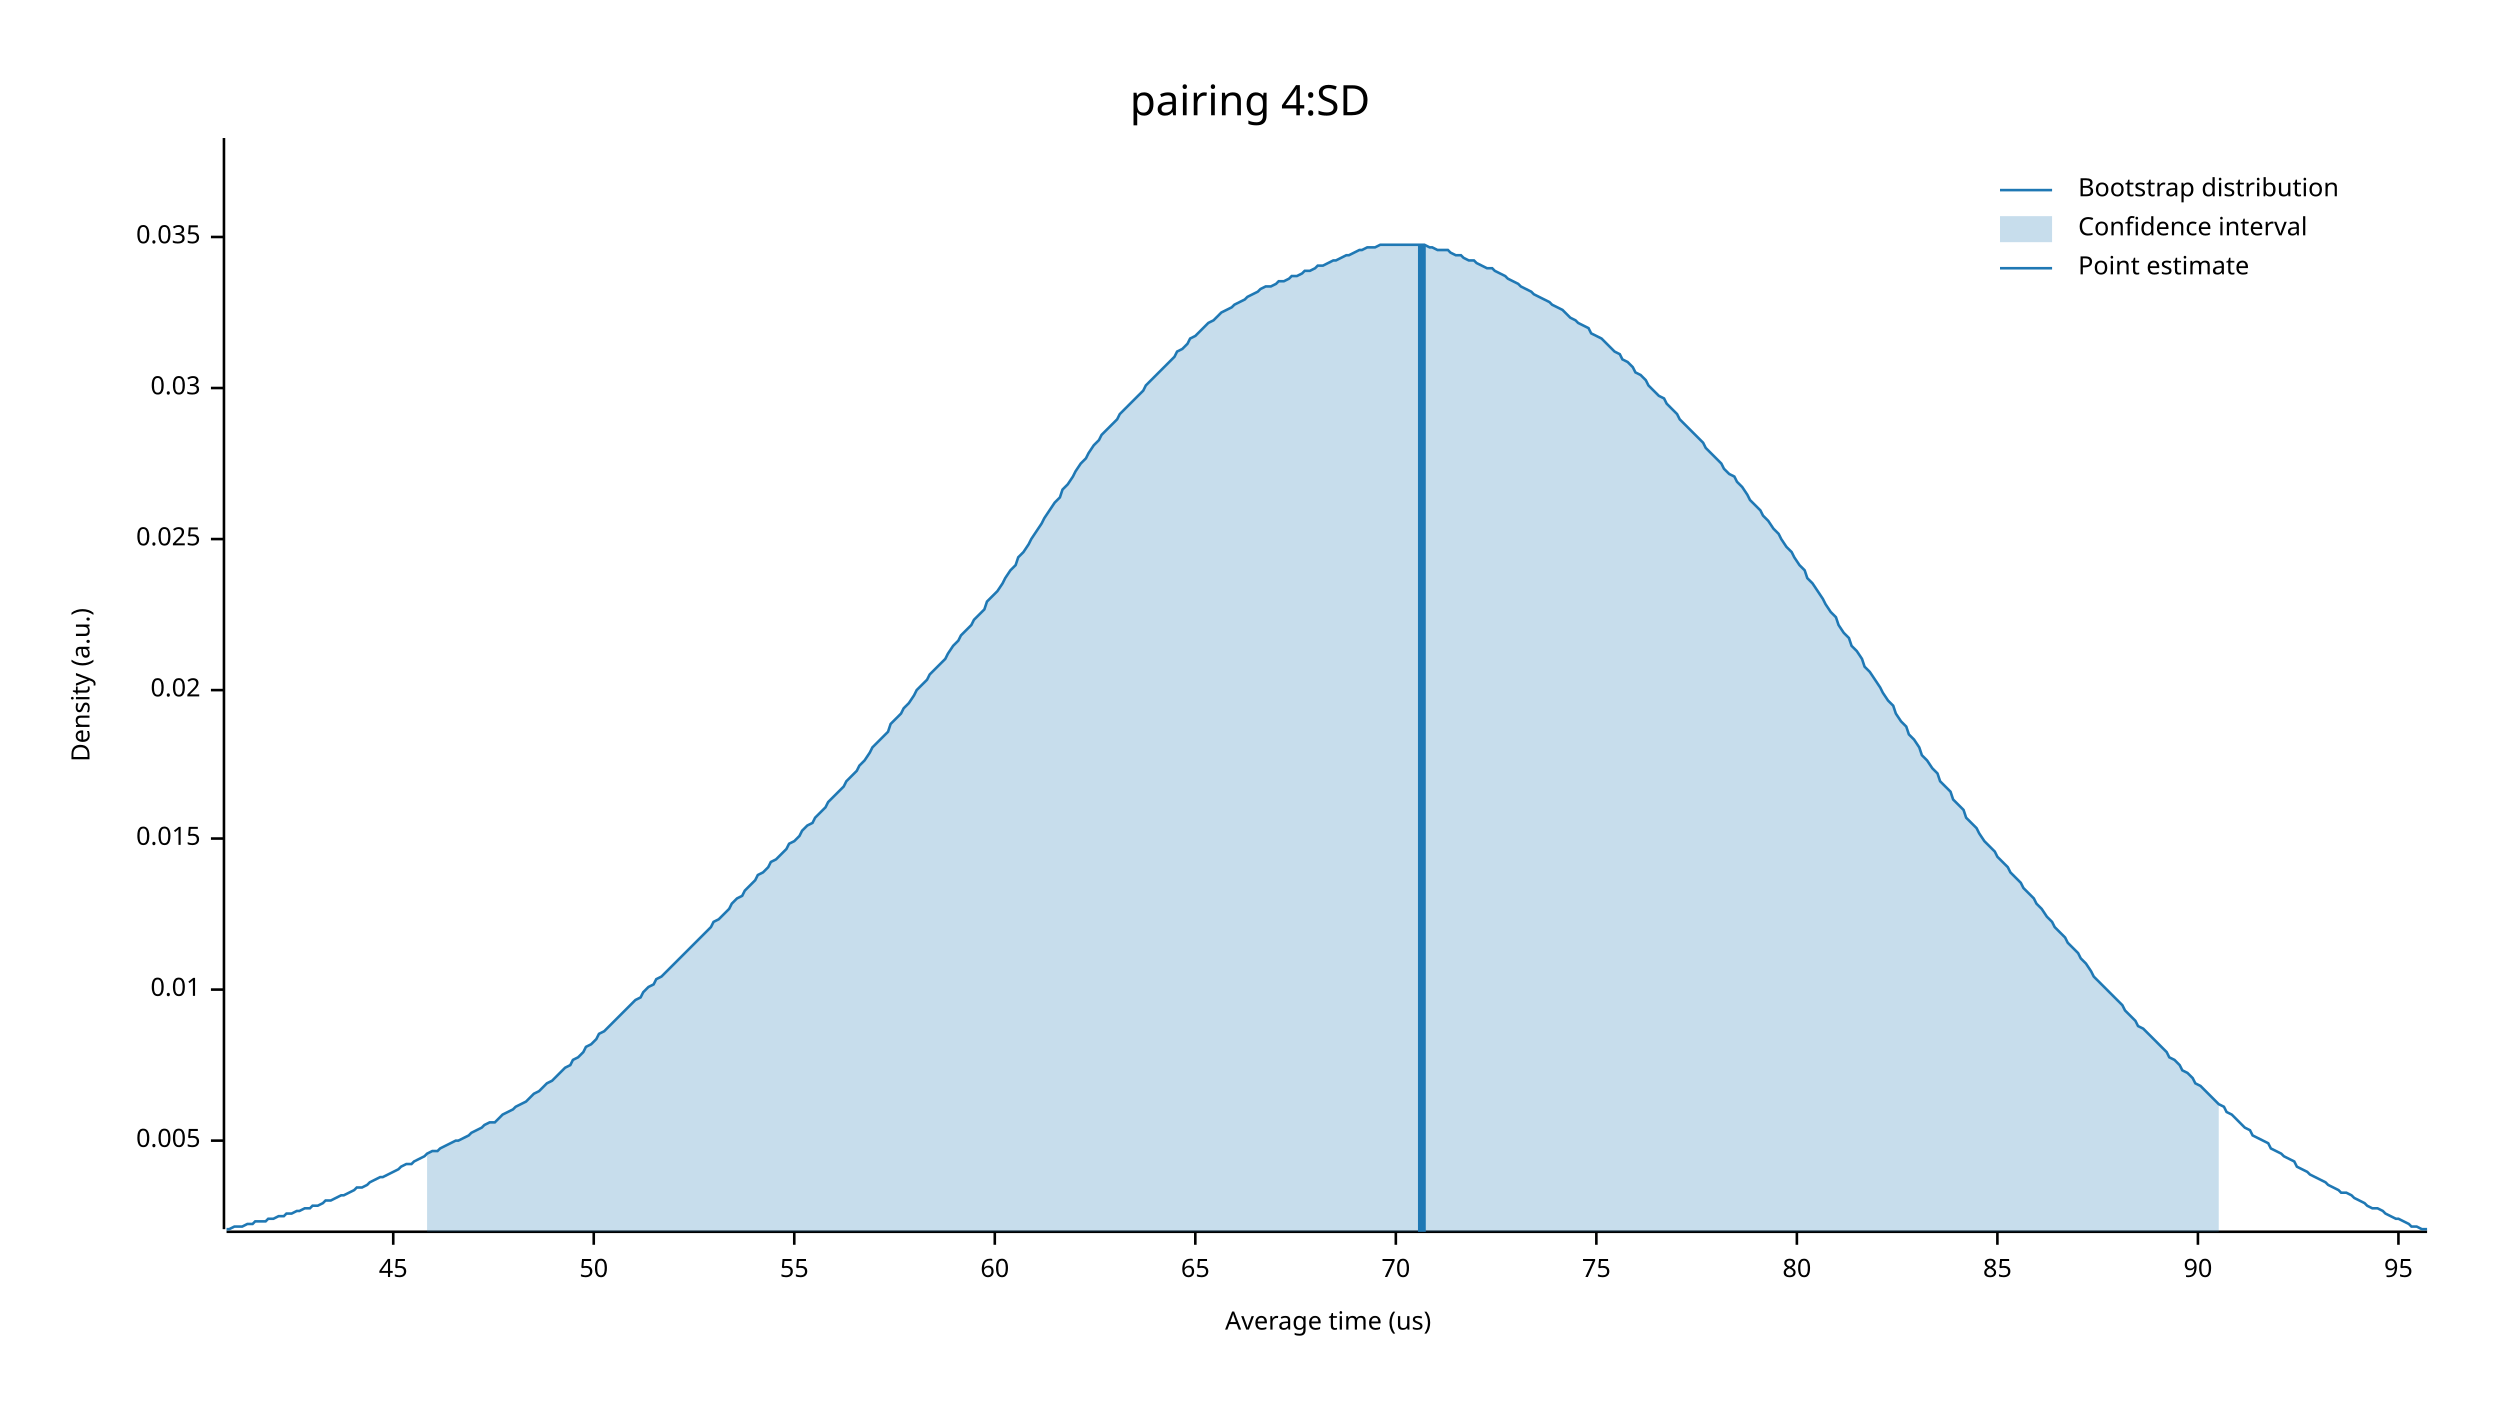
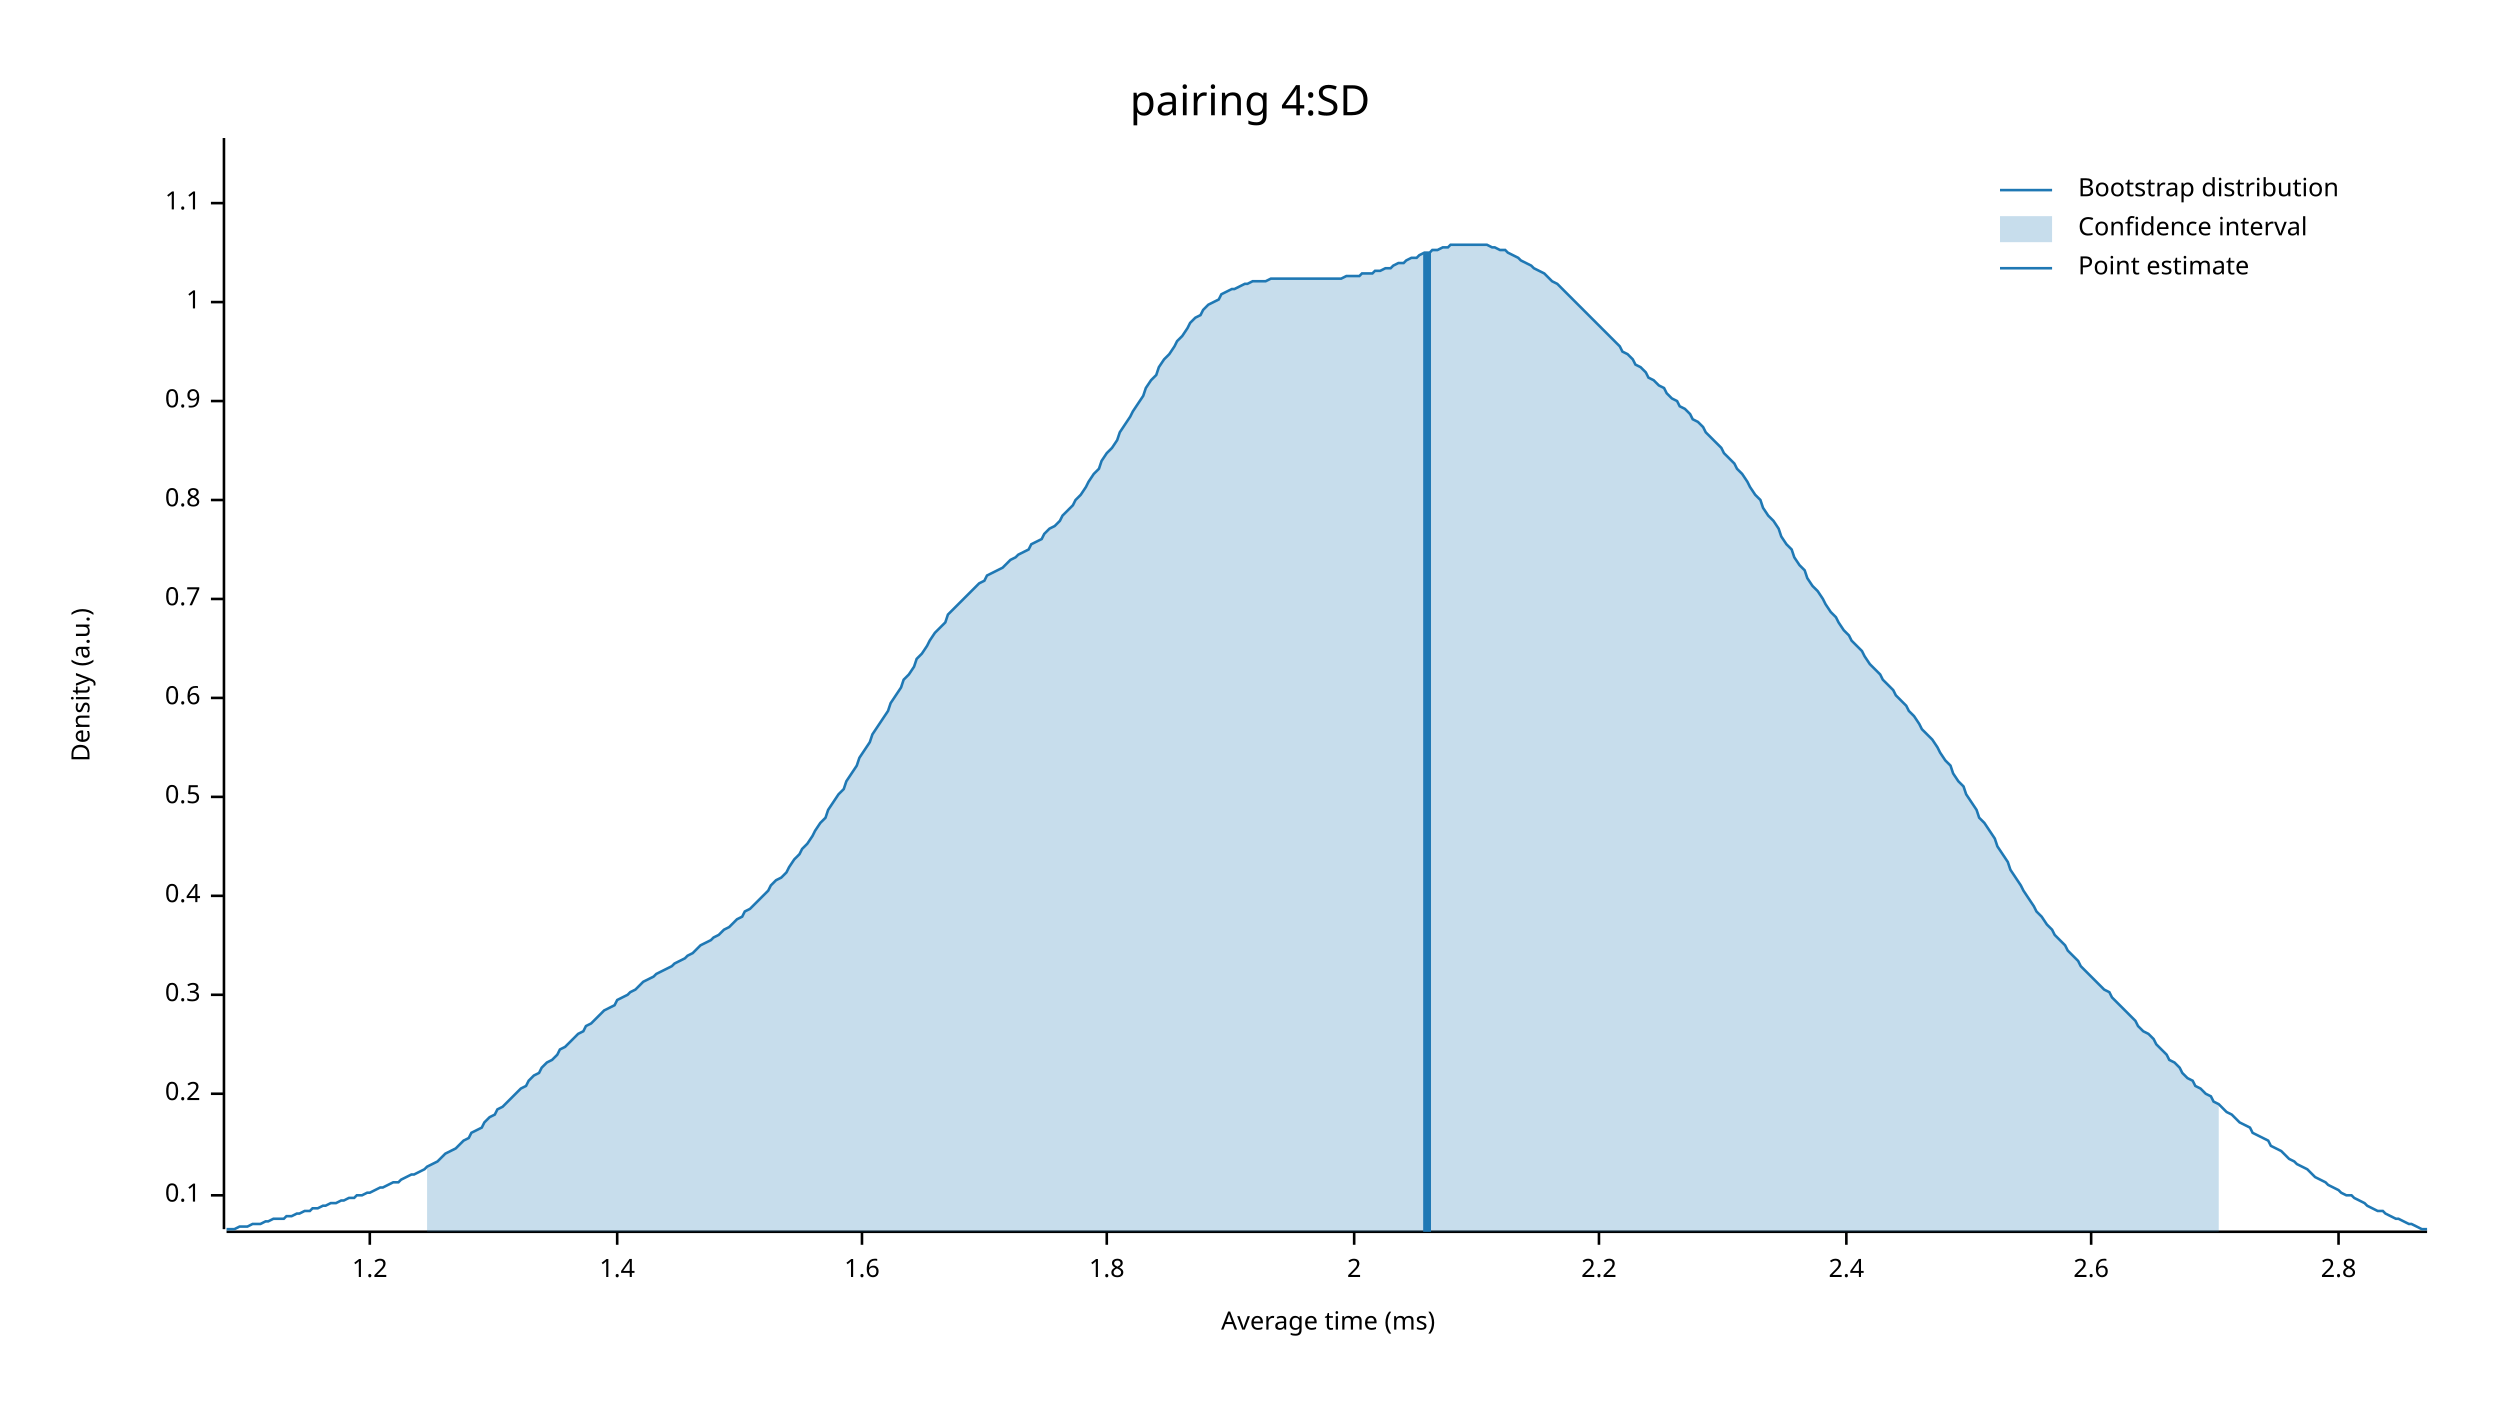
<svg xmlns="http://www.w3.org/2000/svg" width="960" height="540" viewBox="0 0 960 540">
  <text x="480" y="32" dy="0.76em" text-anchor="middle" font-family="sans-serif" font-size="16.129" opacity="1" fill="#000000">
pairing 4:SD
</text>
  <text x="27" y="263" dy="0.76em" text-anchor="middle" font-family="sans-serif" font-size="9.677" opacity="1" fill="#000000" transform="rotate(270, 27, 263)">
Density (a.u.)
</text>
  <text x="510" y="513" dy="-0.5ex" text-anchor="middle" font-family="sans-serif" font-size="9.677" opacity="1" fill="#000000">
- Average time (us)
+ Average time (ms)
</text>
  <polyline fill="none" opacity="1" stroke="#000000" stroke-width="1" points="86,53 86,472 " />
-   <text x="77" y="438" dy="0.5ex" text-anchor="end" font-family="sans-serif" font-size="9.677" opacity="1" fill="#000000">
- 0.005
+   <text x="77" y="459" dy="0.5ex" text-anchor="end" font-family="sans-serif" font-size="9.677" opacity="1" fill="#000000">
+ 0.1
</text>
-   <polyline fill="none" opacity="1" stroke="#000000" stroke-width="1" points="81,438 86,438 " />
-   <text x="77" y="380" dy="0.5ex" text-anchor="end" font-family="sans-serif" font-size="9.677" opacity="1" fill="#000000">
- 0.01
+   <polyline fill="none" opacity="1" stroke="#000000" stroke-width="1" points="81,459 86,459 " />
+   <text x="77" y="420" dy="0.5ex" text-anchor="end" font-family="sans-serif" font-size="9.677" opacity="1" fill="#000000">
+ 0.2
</text>
-   <polyline fill="none" opacity="1" stroke="#000000" stroke-width="1" points="81,380 86,380 " />
-   <text x="77" y="322" dy="0.5ex" text-anchor="end" font-family="sans-serif" font-size="9.677" opacity="1" fill="#000000">
- 0.015
+   <polyline fill="none" opacity="1" stroke="#000000" stroke-width="1" points="81,420 86,420 " />
+   <text x="77" y="382" dy="0.5ex" text-anchor="end" font-family="sans-serif" font-size="9.677" opacity="1" fill="#000000">
+ 0.3
</text>
-   <polyline fill="none" opacity="1" stroke="#000000" stroke-width="1" points="81,322 86,322 " />
-   <text x="77" y="265" dy="0.5ex" text-anchor="end" font-family="sans-serif" font-size="9.677" opacity="1" fill="#000000">
- 0.02
+   <polyline fill="none" opacity="1" stroke="#000000" stroke-width="1" points="81,382 86,382 " />
+   <text x="77" y="344" dy="0.5ex" text-anchor="end" font-family="sans-serif" font-size="9.677" opacity="1" fill="#000000">
+ 0.4
</text>
-   <polyline fill="none" opacity="1" stroke="#000000" stroke-width="1" points="81,265 86,265 " />
-   <text x="77" y="207" dy="0.5ex" text-anchor="end" font-family="sans-serif" font-size="9.677" opacity="1" fill="#000000">
- 0.025
+   <polyline fill="none" opacity="1" stroke="#000000" stroke-width="1" points="81,344 86,344 " />
+   <text x="77" y="306" dy="0.5ex" text-anchor="end" font-family="sans-serif" font-size="9.677" opacity="1" fill="#000000">
+ 0.5
</text>
-   <polyline fill="none" opacity="1" stroke="#000000" stroke-width="1" points="81,207 86,207 " />
-   <text x="77" y="149" dy="0.5ex" text-anchor="end" font-family="sans-serif" font-size="9.677" opacity="1" fill="#000000">
- 0.03
+   <polyline fill="none" opacity="1" stroke="#000000" stroke-width="1" points="81,306 86,306 " />
+   <text x="77" y="268" dy="0.5ex" text-anchor="end" font-family="sans-serif" font-size="9.677" opacity="1" fill="#000000">
+ 0.6
</text>
-   <polyline fill="none" opacity="1" stroke="#000000" stroke-width="1" points="81,149 86,149 " />
-   <text x="77" y="91" dy="0.5ex" text-anchor="end" font-family="sans-serif" font-size="9.677" opacity="1" fill="#000000">
- 0.035
+   <polyline fill="none" opacity="1" stroke="#000000" stroke-width="1" points="81,268 86,268 " />
+   <text x="77" y="230" dy="0.5ex" text-anchor="end" font-family="sans-serif" font-size="9.677" opacity="1" fill="#000000">
+ 0.7
</text>
-   <polyline fill="none" opacity="1" stroke="#000000" stroke-width="1" points="81,91 86,91 " />
+   <polyline fill="none" opacity="1" stroke="#000000" stroke-width="1" points="81,230 86,230 " />
+   <text x="77" y="192" dy="0.5ex" text-anchor="end" font-family="sans-serif" font-size="9.677" opacity="1" fill="#000000">
+ 0.8
+ </text>
+   <polyline fill="none" opacity="1" stroke="#000000" stroke-width="1" points="81,192 86,192 " />
+   <text x="77" y="154" dy="0.5ex" text-anchor="end" font-family="sans-serif" font-size="9.677" opacity="1" fill="#000000">
+ 0.9
+ </text>
+   <polyline fill="none" opacity="1" stroke="#000000" stroke-width="1" points="81,154 86,154 " />
+   <text x="77" y="116" dy="0.5ex" text-anchor="end" font-family="sans-serif" font-size="9.677" opacity="1" fill="#000000">
+ 1
+ </text>
+   <polyline fill="none" opacity="1" stroke="#000000" stroke-width="1" points="81,116 86,116 " />
+   <text x="77" y="78" dy="0.5ex" text-anchor="end" font-family="sans-serif" font-size="9.677" opacity="1" fill="#000000">
+ 1.1
+ </text>
+   <polyline fill="none" opacity="1" stroke="#000000" stroke-width="1" points="81,78 86,78 " />
  <polyline fill="none" opacity="1" stroke="#000000" stroke-width="1" points="87,473 932,473 " />
-   <text x="151" y="483" dy="0.76em" text-anchor="middle" font-family="sans-serif" font-size="9.677" opacity="1" fill="#000000">
- 45
+   <text x="142" y="483" dy="0.76em" text-anchor="middle" font-family="sans-serif" font-size="9.677" opacity="1" fill="#000000">
+ 1.2
</text>
-   <polyline fill="none" opacity="1" stroke="#000000" stroke-width="1" points="151,473 151,478 " />
-   <text x="228" y="483" dy="0.76em" text-anchor="middle" font-family="sans-serif" font-size="9.677" opacity="1" fill="#000000">
- 50
+   <polyline fill="none" opacity="1" stroke="#000000" stroke-width="1" points="142,473 142,478 " />
+   <text x="237" y="483" dy="0.76em" text-anchor="middle" font-family="sans-serif" font-size="9.677" opacity="1" fill="#000000">
+ 1.4
</text>
-   <polyline fill="none" opacity="1" stroke="#000000" stroke-width="1" points="228,473 228,478 " />
-   <text x="305" y="483" dy="0.76em" text-anchor="middle" font-family="sans-serif" font-size="9.677" opacity="1" fill="#000000">
- 55
+   <polyline fill="none" opacity="1" stroke="#000000" stroke-width="1" points="237,473 237,478 " />
+   <text x="331" y="483" dy="0.76em" text-anchor="middle" font-family="sans-serif" font-size="9.677" opacity="1" fill="#000000">
+ 1.6
</text>
-   <polyline fill="none" opacity="1" stroke="#000000" stroke-width="1" points="305,473 305,478 " />
-   <text x="382" y="483" dy="0.76em" text-anchor="middle" font-family="sans-serif" font-size="9.677" opacity="1" fill="#000000">
- 60
+   <polyline fill="none" opacity="1" stroke="#000000" stroke-width="1" points="331,473 331,478 " />
+   <text x="425" y="483" dy="0.76em" text-anchor="middle" font-family="sans-serif" font-size="9.677" opacity="1" fill="#000000">
+ 1.8
</text>
-   <polyline fill="none" opacity="1" stroke="#000000" stroke-width="1" points="382,473 382,478 " />
-   <text x="459" y="483" dy="0.76em" text-anchor="middle" font-family="sans-serif" font-size="9.677" opacity="1" fill="#000000">
- 65
+   <polyline fill="none" opacity="1" stroke="#000000" stroke-width="1" points="425,473 425,478 " />
+   <text x="520" y="483" dy="0.76em" text-anchor="middle" font-family="sans-serif" font-size="9.677" opacity="1" fill="#000000">
+ 2
</text>
-   <polyline fill="none" opacity="1" stroke="#000000" stroke-width="1" points="459,473 459,478 " />
-   <text x="536" y="483" dy="0.76em" text-anchor="middle" font-family="sans-serif" font-size="9.677" opacity="1" fill="#000000">
- 70
+   <polyline fill="none" opacity="1" stroke="#000000" stroke-width="1" points="520,473 520,478 " />
+   <text x="614" y="483" dy="0.76em" text-anchor="middle" font-family="sans-serif" font-size="9.677" opacity="1" fill="#000000">
+ 2.2
</text>
-   <polyline fill="none" opacity="1" stroke="#000000" stroke-width="1" points="536,473 536,478 " />
-   <text x="613" y="483" dy="0.76em" text-anchor="middle" font-family="sans-serif" font-size="9.677" opacity="1" fill="#000000">
- 75
+   <polyline fill="none" opacity="1" stroke="#000000" stroke-width="1" points="614,473 614,478 " />
+   <text x="709" y="483" dy="0.76em" text-anchor="middle" font-family="sans-serif" font-size="9.677" opacity="1" fill="#000000">
+ 2.4
</text>
-   <polyline fill="none" opacity="1" stroke="#000000" stroke-width="1" points="613,473 613,478 " />
-   <text x="690" y="483" dy="0.76em" text-anchor="middle" font-family="sans-serif" font-size="9.677" opacity="1" fill="#000000">
- 80
+   <polyline fill="none" opacity="1" stroke="#000000" stroke-width="1" points="709,473 709,478 " />
+   <text x="803" y="483" dy="0.76em" text-anchor="middle" font-family="sans-serif" font-size="9.677" opacity="1" fill="#000000">
+ 2.6
</text>
-   <polyline fill="none" opacity="1" stroke="#000000" stroke-width="1" points="690,473 690,478 " />
-   <text x="767" y="483" dy="0.76em" text-anchor="middle" font-family="sans-serif" font-size="9.677" opacity="1" fill="#000000">
- 85
+   <polyline fill="none" opacity="1" stroke="#000000" stroke-width="1" points="803,473 803,478 " />
+   <text x="898" y="483" dy="0.76em" text-anchor="middle" font-family="sans-serif" font-size="9.677" opacity="1" fill="#000000">
+ 2.8
</text>
-   <polyline fill="none" opacity="1" stroke="#000000" stroke-width="1" points="767,473 767,478 " />
-   <text x="844" y="483" dy="0.76em" text-anchor="middle" font-family="sans-serif" font-size="9.677" opacity="1" fill="#000000">
- 90
- </text>
-   <polyline fill="none" opacity="1" stroke="#000000" stroke-width="1" points="844,473 844,478 " />
-   <text x="921" y="483" dy="0.76em" text-anchor="middle" font-family="sans-serif" font-size="9.677" opacity="1" fill="#000000">
- 95
- </text>
-   <polyline fill="none" opacity="1" stroke="#000000" stroke-width="1" points="921,473 921,478 " />
-   <polyline fill="none" opacity="1" stroke="#1F78B4" stroke-width="1" points="87,472 88,472 90,471 92,471 93,471 95,470 97,470 98,469 100,469 102,469 103,468 105,468 107,467 109,467 110,466 112,466 114,465 115,465 117,464 119,464 120,463 122,463 124,462 125,461 127,461 129,460 131,459 132,459 134,458 136,457 137,456 139,456 141,455 142,454 144,453 146,452 147,452 149,451 151,450 153,449 154,448 156,447 158,447 159,446 161,445 163,444 164,443 166,442 168,442 169,441 171,440 173,439 175,438 176,438 178,437 180,436 181,435 183,434 185,433 186,432 188,431 190,431 191,430 193,428 195,427 197,426 198,425 200,424 202,423 203,422 205,420 207,419 208,418 210,416 212,415 214,413 215,412 217,410 219,409 220,407 222,406 224,404 225,402 227,401 229,399 230,397 232,396 234,394 236,392 237,391 239,389 241,387 242,386 244,384 246,383 247,381 249,379 251,378 252,376 254,375 256,373 258,371 259,370 261,368 263,366 264,365 266,363 268,361 269,360 271,358 273,356 274,354 276,353 278,351 280,349 281,347 283,345 285,344 286,342 288,340 290,338 291,336 293,335 295,333 296,331 298,330 300,328 302,326 303,324 305,323 307,321 308,319 310,317 312,316 313,314 315,312 317,310 318,308 320,306 322,304 324,302 325,300 327,298 329,296 330,294 332,292 334,289 335,287 337,285 339,283 341,281 342,278 344,276 346,274 347,272 349,270 351,267 352,265 354,263 356,261 357,259 359,257 361,255 363,253 364,251 366,248 368,246 369,244 371,242 373,240 374,238 376,236 378,234 379,231 381,229 383,227 385,224 386,222 388,219 390,217 391,214 393,212 395,209 396,207 398,204 400,201 401,199 403,196 405,193 407,191 408,188 410,186 412,183 413,181 415,178 417,176 418,174 420,171 422,169 423,167 425,165 427,163 429,161 430,159 432,157 434,155 435,154 437,152 439,150 440,148 442,146 444,144 445,143 447,141 449,139 451,137 452,135 454,134 456,132 457,130 459,129 461,127 462,126 464,124 466,123 468,121 469,120 471,119 473,118 474,117 476,116 478,115 479,114 481,113 483,112 484,111 486,110 488,110 490,109 491,108 493,108 495,107 496,106 498,106 500,105 501,104 503,104 505,103 506,102 508,102 510,101 512,100 513,100 515,99 517,98 518,98 520,97 522,96 523,96 525,95 527,95 528,95 530,94 532,94 534,94 535,94 537,94 539,94 540,94 542,94 544,94 545,94 547,94 549,95 550,95 552,96 554,96 556,96 557,97 559,98 561,98 562,99 564,100 566,100 567,101 569,102 571,103 573,103 574,104 576,105 578,106 579,107 581,108 583,109 584,110 586,111 588,112 589,113 591,114 593,115 595,116 596,117 598,118 600,119 601,120 603,122 605,123 606,124 608,125 610,126 611,128 613,129 615,130 617,132 618,133 620,135 622,136 623,138 625,139 627,141 628,143 630,144 632,146 633,148 635,150 637,152 639,153 640,155 642,157 644,159 645,161 647,163 649,165 650,166 652,168 654,170 655,172 657,174 659,176 661,178 662,180 664,182 666,183 667,185 669,187 671,190 672,192 674,194 676,196 677,198 679,200 681,203 683,205 684,207 686,210 688,212 689,214 691,217 693,219 694,222 696,224 698,227 700,230 701,232 703,235 705,237 706,240 708,243 710,245 711,248 713,250 715,253 716,256 718,258 720,261 722,264 723,266 725,269 727,271 728,274 730,277 732,279 733,282 735,284 737,287 738,290 740,292 742,295 744,297 745,300 747,302 749,304 750,307 752,309 754,311 755,314 757,316 759,318 760,320 762,323 764,325 766,327 767,329 769,331 771,333 772,335 774,337 776,339 777,341 779,343 781,345 782,347 784,349 786,352 788,354 789,356 791,358 793,360 794,362 796,364 798,366 799,368 801,370 803,373 804,375 806,377 808,379 810,381 811,382 813,384 815,386 816,388 818,390 820,392 821,394 823,395 825,397 827,399 828,400 830,402 832,404 833,406 835,407 837,409 838,411 840,412 842,414 843,416 845,417 847,419 849,421 850,422 852,424 854,425 855,427 857,428 859,430 860,431 862,433 864,434 865,436 867,437 869,438 871,439 872,441 874,442 876,443 877,444 879,445 881,446 882,448 884,449 886,450 887,451 889,452 891,453 893,454 894,455 896,456 898,457 899,458 901,458 903,459 904,460 906,461 908,462 909,463 911,464 913,464 915,465 916,466 918,467 920,468 921,468 923,469 925,470 926,471 928,471 930,472 932,472 " />
-   <polygon opacity="0.25" fill="#1F78B4" points="164,443 166,442 168,442 169,441 171,440 173,439 175,438 176,438 178,437 180,436 181,435 183,434 185,433 186,432 188,431 190,431 191,430 193,428 195,427 197,426 198,425 200,424 202,423 203,422 205,420 207,419 208,418 210,416 212,415 214,413 215,412 217,410 219,409 220,407 222,406 224,404 225,402 227,401 229,399 230,397 232,396 234,394 236,392 237,391 239,389 241,387 242,386 244,384 246,383 247,381 249,379 251,378 252,376 254,375 256,373 258,371 259,370 261,368 263,366 264,365 266,363 268,361 269,360 271,358 273,356 274,354 276,353 278,351 280,349 281,347 283,345 285,344 286,342 288,340 290,338 291,336 293,335 295,333 296,331 298,330 300,328 302,326 303,324 305,323 307,321 308,319 310,317 312,316 313,314 315,312 317,310 318,308 320,306 322,304 324,302 325,300 327,298 329,296 330,294 332,292 334,289 335,287 337,285 339,283 341,281 342,278 344,276 346,274 347,272 349,270 351,267 352,265 354,263 356,261 357,259 359,257 361,255 363,253 364,251 366,248 368,246 369,244 371,242 373,240 374,238 376,236 378,234 379,231 381,229 383,227 385,224 386,222 388,219 390,217 391,214 393,212 395,209 396,207 398,204 400,201 401,199 403,196 405,193 407,191 408,188 410,186 412,183 413,181 415,178 417,176 418,174 420,171 422,169 423,167 425,165 427,163 429,161 430,159 432,157 434,155 435,154 437,152 439,150 440,148 442,146 444,144 445,143 447,141 449,139 451,137 452,135 454,134 456,132 457,130 459,129 461,127 462,126 464,124 466,123 468,121 469,120 471,119 473,118 474,117 476,116 478,115 479,114 481,113 483,112 484,111 486,110 488,110 490,109 491,108 493,108 495,107 496,106 498,106 500,105 501,104 503,104 505,103 506,102 508,102 510,101 512,100 513,100 515,99 517,98 518,98 520,97 522,96 523,96 525,95 527,95 528,95 530,94 532,94 534,94 535,94 537,94 539,94 540,94 542,94 544,94 545,94 547,94 549,95 550,95 552,96 554,96 556,96 557,97 559,98 561,98 562,99 564,100 566,100 567,101 569,102 571,103 573,103 574,104 576,105 578,106 579,107 581,108 583,109 584,110 586,111 588,112 589,113 591,114 593,115 595,116 596,117 598,118 600,119 601,120 603,122 605,123 606,124 608,125 610,126 611,128 613,129 615,130 617,132 618,133 620,135 622,136 623,138 625,139 627,141 628,143 630,144 632,146 633,148 635,150 637,152 639,153 640,155 642,157 644,159 645,161 647,163 649,165 650,166 652,168 654,170 655,172 657,174 659,176 661,178 662,180 664,182 666,183 667,185 669,187 671,190 672,192 674,194 676,196 677,198 679,200 681,203 683,205 684,207 686,210 688,212 689,214 691,217 693,219 694,222 696,224 698,227 700,230 701,232 703,235 705,237 706,240 708,243 710,245 711,248 713,250 715,253 716,256 718,258 720,261 722,264 723,266 725,269 727,271 728,274 730,277 732,279 733,282 735,284 737,287 738,290 740,292 742,295 744,297 745,300 747,302 749,304 750,307 752,309 754,311 755,314 757,316 759,318 760,320 762,323 764,325 766,327 767,329 769,331 771,333 772,335 774,337 776,339 777,341 779,343 781,345 782,347 784,349 786,352 788,354 789,356 791,358 793,360 794,362 796,364 798,366 799,368 801,370 803,373 804,375 806,377 808,379 810,381 811,382 813,384 815,386 816,388 818,390 820,392 821,394 823,395 825,397 827,399 828,400 830,402 832,404 833,406 835,407 837,409 838,411 840,412 842,414 843,416 845,417 847,419 849,421 850,422 852,424 852,473 164,473 " />
-   <polyline fill="none" opacity="1" stroke="#1F78B4" stroke-width="3" points="546,473 546,94 " />
+   <polyline fill="none" opacity="1" stroke="#000000" stroke-width="1" points="898,473 898,478 " />
+   <polyline fill="none" opacity="1" stroke="#1F78B4" stroke-width="1" points="87,472 88,472 90,472 92,471 93,471 95,471 97,470 98,470 100,470 102,469 103,469 105,468 107,468 109,468 110,467 112,467 114,466 115,466 117,465 119,465 120,464 122,464 124,463 125,463 127,462 129,462 131,461 132,461 134,460 136,460 137,459 139,459 141,458 142,458 144,457 146,456 147,456 149,455 151,454 153,454 154,453 156,452 158,451 159,451 161,450 163,449 164,448 166,447 168,446 169,445 171,443 173,442 175,441 176,440 178,438 180,437 181,435 183,434 185,433 186,431 188,429 190,428 191,426 193,425 195,423 197,421 198,420 200,418 202,417 203,415 205,413 207,412 208,410 210,408 212,407 214,405 215,403 217,402 219,400 220,399 222,397 224,396 225,394 227,393 229,391 230,390 232,388 234,387 236,386 237,384 239,383 241,382 242,381 244,380 246,378 247,377 249,376 251,375 252,374 254,373 256,372 258,371 259,370 261,369 263,368 264,367 266,366 268,364 269,363 271,362 273,361 274,360 276,359 278,357 280,356 281,355 283,353 285,352 286,350 288,349 290,347 291,346 293,344 295,342 296,340 298,338 300,337 302,335 303,333 305,330 307,328 308,326 310,324 312,321 313,319 315,316 317,314 318,311 320,308 322,305 324,303 325,300 327,297 329,294 330,291 332,288 334,285 335,282 337,279 339,276 341,273 342,270 344,267 346,264 347,261 349,259 351,256 352,253 354,251 356,248 357,246 359,243 361,241 363,239 364,236 366,234 368,232 369,231 371,229 373,227 374,226 376,224 378,223 379,221 381,220 383,219 385,218 386,217 388,215 390,214 391,213 393,212 395,211 396,209 398,208 400,207 401,205 403,203 405,202 407,200 408,198 410,196 412,194 413,192 415,190 417,187 418,185 420,182 422,180 423,177 425,174 427,172 429,169 430,166 432,163 434,160 435,158 437,155 439,152 440,149 442,146 444,144 445,141 447,138 449,136 451,133 452,131 454,129 456,126 457,124 459,122 461,121 462,119 464,117 466,116 468,115 469,113 471,112 473,111 474,111 476,110 478,109 479,109 481,108 483,108 484,108 486,108 488,107 490,107 491,107 493,107 495,107 496,107 498,107 500,107 501,107 503,107 505,107 506,107 508,107 510,107 512,107 513,107 515,107 517,106 518,106 520,106 522,106 523,105 525,105 527,105 528,104 530,104 532,103 534,103 535,102 537,101 539,101 540,100 542,99 544,99 545,98 547,97 549,97 550,96 552,96 554,95 556,95 557,94 559,94 561,94 562,94 564,94 566,94 567,94 569,94 571,94 573,95 574,95 576,96 578,96 579,97 581,98 583,99 584,100 586,101 588,102 589,103 591,104 593,105 595,107 596,108 598,109 600,111 601,112 603,114 605,116 606,117 608,119 610,121 611,122 613,124 615,126 617,128 618,129 620,131 622,133 623,135 625,136 627,138 628,140 630,141 632,143 633,145 635,146 637,148 639,149 640,151 642,153 644,154 645,156 647,157 649,159 650,161 652,162 654,164 655,166 657,168 659,170 661,172 662,174 664,176 666,178 667,180 669,182 671,185 672,187 674,190 676,192 677,195 679,198 681,200 683,203 684,206 686,209 688,211 689,214 691,217 693,219 694,222 696,225 698,227 700,230 701,232 703,235 705,237 706,239 708,242 710,244 711,246 713,248 715,250 716,252 718,255 720,257 722,259 723,261 725,263 727,265 728,267 730,269 732,271 733,273 735,275 737,278 738,280 740,282 742,284 744,287 745,289 747,292 749,294 750,297 752,300 754,302 755,305 757,308 759,311 760,314 762,316 764,319 766,322 767,325 769,328 771,331 772,334 774,337 776,340 777,342 779,345 781,348 782,350 784,352 786,355 788,357 789,359 791,361 793,363 794,365 796,367 798,369 799,371 801,373 803,375 804,376 806,378 808,380 810,381 811,383 813,385 815,387 816,388 818,390 820,392 821,394 823,396 825,397 827,399 828,401 830,403 832,405 833,407 835,408 837,410 838,412 840,414 842,415 843,417 845,418 847,420 849,421 850,423 852,424 854,426 855,427 857,428 859,430 860,431 862,432 864,433 865,435 867,436 869,437 871,438 872,440 874,441 876,442 877,443 879,445 881,446 882,447 884,448 886,449 887,450 889,452 891,453 893,454 894,455 896,456 898,457 899,458 901,459 903,459 904,460 906,461 908,462 909,463 911,464 913,465 915,465 916,466 918,467 920,468 921,468 923,469 925,470 926,470 928,471 930,472 932,472 " />
+   <polygon opacity="0.25" fill="#1F78B4" points="164,448 166,447 168,446 169,445 171,443 173,442 175,441 176,440 178,438 180,437 181,435 183,434 185,433 186,431 188,429 190,428 191,426 193,425 195,423 197,421 198,420 200,418 202,417 203,415 205,413 207,412 208,410 210,408 212,407 214,405 215,403 217,402 219,400 220,399 222,397 224,396 225,394 227,393 229,391 230,390 232,388 234,387 236,386 237,384 239,383 241,382 242,381 244,380 246,378 247,377 249,376 251,375 252,374 254,373 256,372 258,371 259,370 261,369 263,368 264,367 266,366 268,364 269,363 271,362 273,361 274,360 276,359 278,357 280,356 281,355 283,353 285,352 286,350 288,349 290,347 291,346 293,344 295,342 296,340 298,338 300,337 302,335 303,333 305,330 307,328 308,326 310,324 312,321 313,319 315,316 317,314 318,311 320,308 322,305 324,303 325,300 327,297 329,294 330,291 332,288 334,285 335,282 337,279 339,276 341,273 342,270 344,267 346,264 347,261 349,259 351,256 352,253 354,251 356,248 357,246 359,243 361,241 363,239 364,236 366,234 368,232 369,231 371,229 373,227 374,226 376,224 378,223 379,221 381,220 383,219 385,218 386,217 388,215 390,214 391,213 393,212 395,211 396,209 398,208 400,207 401,205 403,203 405,202 407,200 408,198 410,196 412,194 413,192 415,190 417,187 418,185 420,182 422,180 423,177 425,174 427,172 429,169 430,166 432,163 434,160 435,158 437,155 439,152 440,149 442,146 444,144 445,141 447,138 449,136 451,133 452,131 454,129 456,126 457,124 459,122 461,121 462,119 464,117 466,116 468,115 469,113 471,112 473,111 474,111 476,110 478,109 479,109 481,108 483,108 484,108 486,108 488,107 490,107 491,107 493,107 495,107 496,107 498,107 500,107 501,107 503,107 505,107 506,107 508,107 510,107 512,107 513,107 515,107 517,106 518,106 520,106 522,106 523,105 525,105 527,105 528,104 530,104 532,103 534,103 535,102 537,101 539,101 540,100 542,99 544,99 545,98 547,97 549,97 550,96 552,96 554,95 556,95 557,94 559,94 561,94 562,94 564,94 566,94 567,94 569,94 571,94 573,95 574,95 576,96 578,96 579,97 581,98 583,99 584,100 586,101 588,102 589,103 591,104 593,105 595,107 596,108 598,109 600,111 601,112 603,114 605,116 606,117 608,119 610,121 611,122 613,124 615,126 617,128 618,129 620,131 622,133 623,135 625,136 627,138 628,140 630,141 632,143 633,145 635,146 637,148 639,149 640,151 642,153 644,154 645,156 647,157 649,159 650,161 652,162 654,164 655,166 657,168 659,170 661,172 662,174 664,176 666,178 667,180 669,182 671,185 672,187 674,190 676,192 677,195 679,198 681,200 683,203 684,206 686,209 688,211 689,214 691,217 693,219 694,222 696,225 698,227 700,230 701,232 703,235 705,237 706,239 708,242 710,244 711,246 713,248 715,250 716,252 718,255 720,257 722,259 723,261 725,263 727,265 728,267 730,269 732,271 733,273 735,275 737,278 738,280 740,282 742,284 744,287 745,289 747,292 749,294 750,297 752,300 754,302 755,305 757,308 759,311 760,314 762,316 764,319 766,322 767,325 769,328 771,331 772,334 774,337 776,340 777,342 779,345 781,348 782,350 784,352 786,355 788,357 789,359 791,361 793,363 794,365 796,367 798,369 799,371 801,373 803,375 804,376 806,378 808,380 810,381 811,383 813,385 815,387 816,388 818,390 820,392 821,394 823,396 825,397 827,399 828,401 830,403 832,405 833,407 835,408 837,410 838,412 840,414 842,415 843,417 845,418 847,420 849,421 850,423 852,424 852,473 164,473 " />
+   <polyline fill="none" opacity="1" stroke="#1F78B4" stroke-width="3" points="548,473 548,97 " />
  <text x="798" y="68" dy="0.76em" text-anchor="start" font-family="sans-serif" font-size="9.677" opacity="1" fill="#000000">
Bootstrap distribution
</text>
  <text x="798" y="83" dy="0.76em" text-anchor="start" font-family="sans-serif" font-size="9.677" opacity="1" fill="#000000">
Confidence interval
</text>
  <text x="798" y="98" dy="0.76em" text-anchor="start" font-family="sans-serif" font-size="9.677" opacity="1" fill="#000000">
Point estimate
</text>
  <polyline fill="none" opacity="1" stroke="#1F78B4" stroke-width="1" points="768,73 788,73 " />
  <rect x="768" y="83" width="20" height="10" opacity="0.25" fill="#1F78B4" stroke="none" />
  <polyline fill="none" opacity="1" stroke="#1F78B4" stroke-width="1" points="768,103 788,103 " />
</svg>
